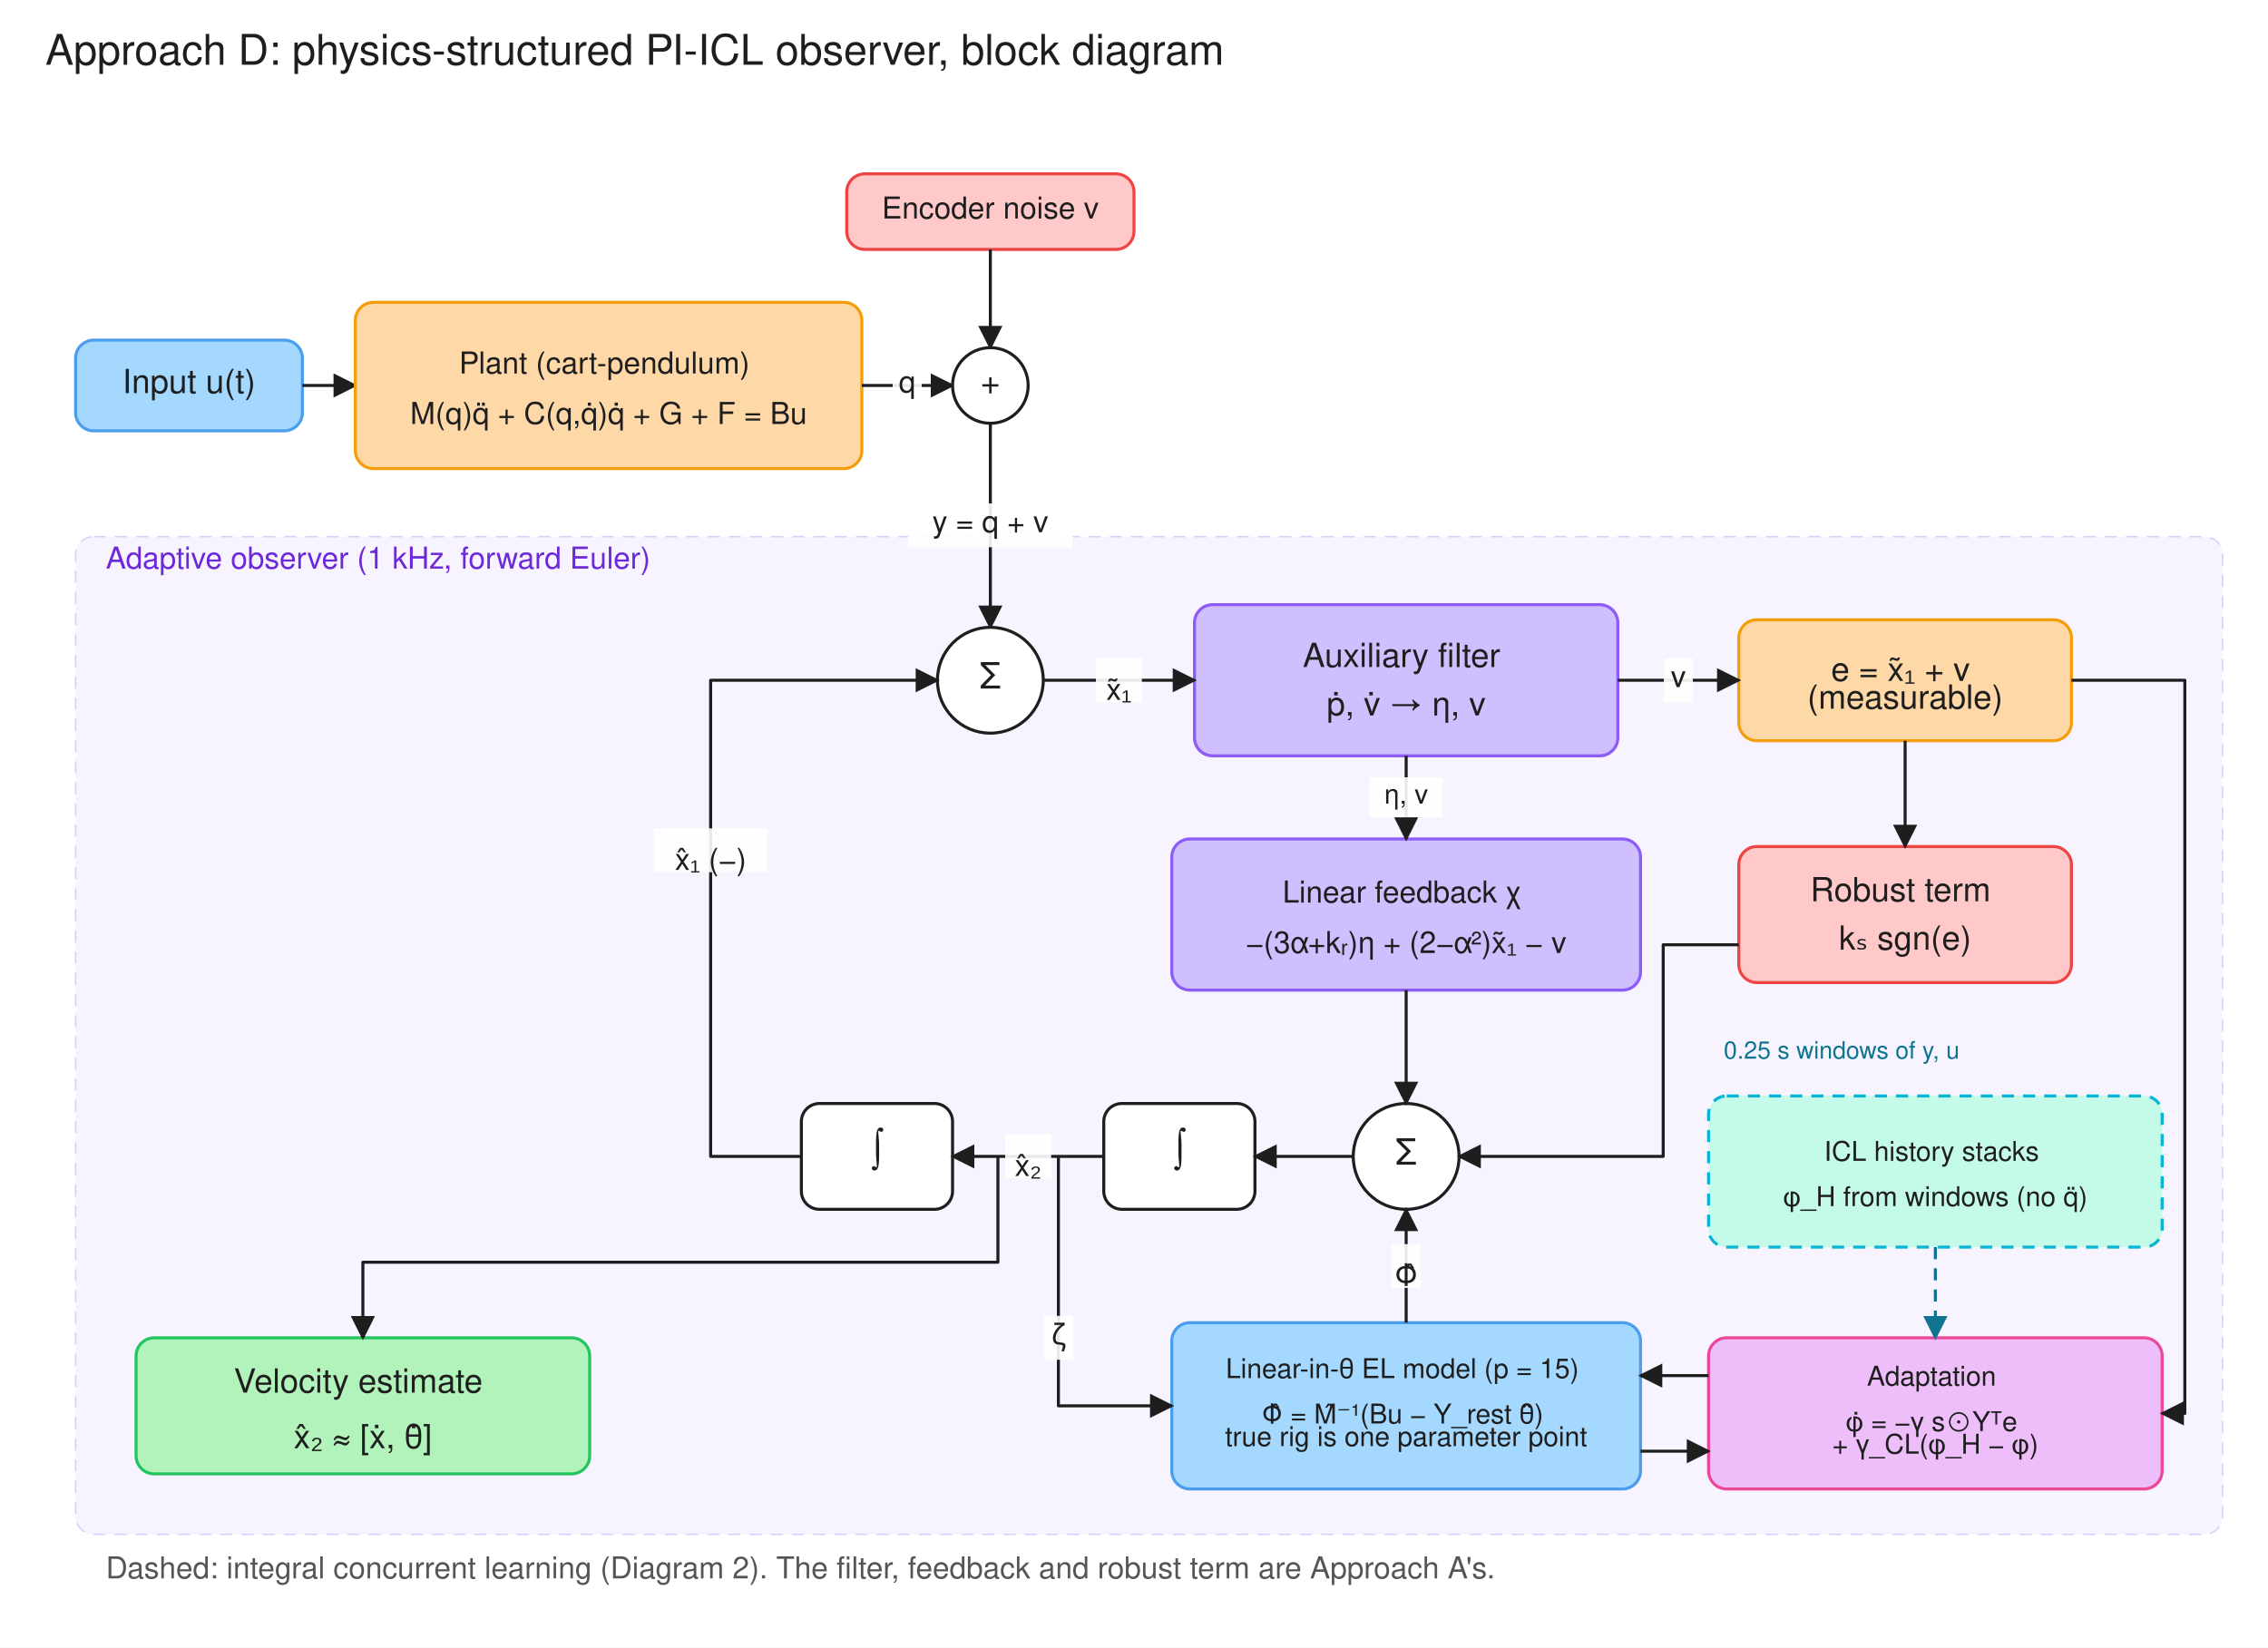
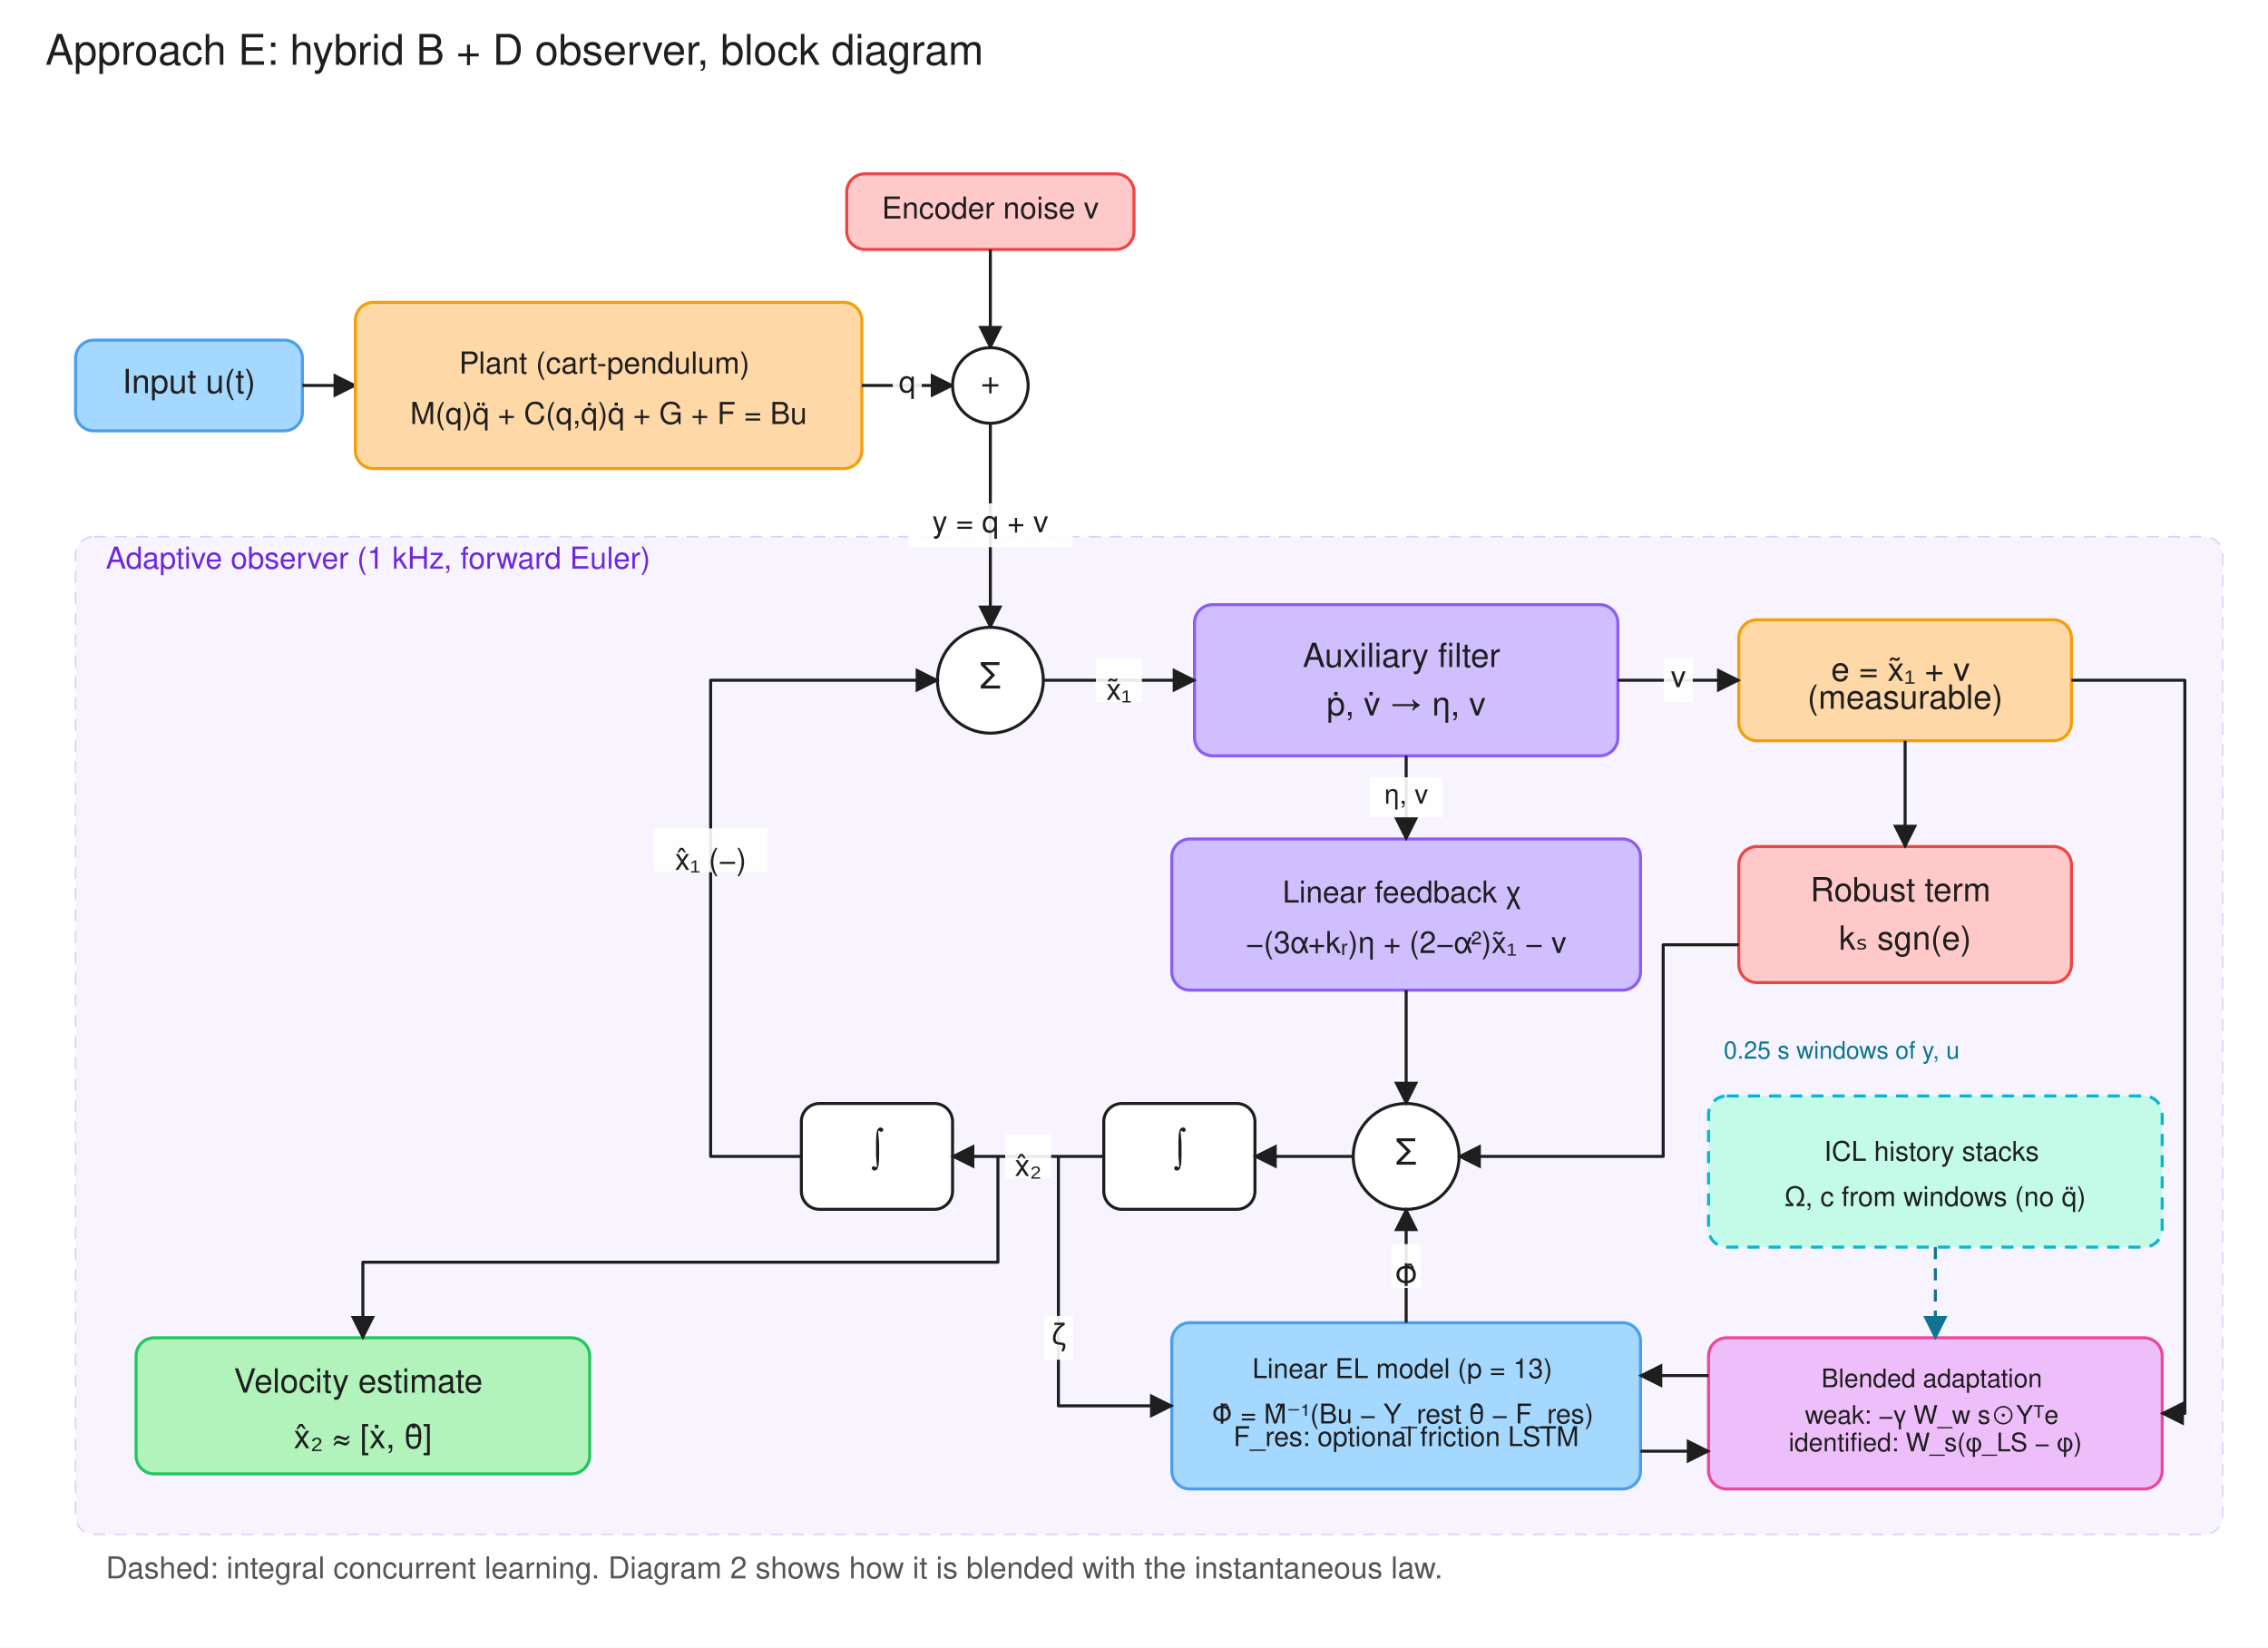
<svg xmlns="http://www.w3.org/2000/svg" viewBox="-30 -155 1500 1090" width="1500" height="1090" role="img">
  <defs>
    <marker id="ah" viewBox="0 0 10 10" refX="9" refY="5" markerWidth="8" markerHeight="8" orient="auto-start-reverse">
      <path d="M0,0 L10,5 L0,10 z" fill="context-stroke" />
    </marker>
  </defs>
  <rect x="-30" y="-155" width="1500" height="1090" fill="#ffffff" />
  <text font-family="'Helvetica Neue', Helvetica, Arial, 'DejaVu Sans', sans-serif" font-size="28" dominant-baseline="hanging" fill="#1e1e1e">
-     <tspan x="0" y="-125.0">Approach D: physics-structured PI-ICL observer, block diagram</tspan>
+     <tspan x="0" y="-125.0">Approach E: hybrid B + D observer, block diagram</tspan>
  </text>
  <rect x="20" y="70" width="150" height="60" rx="12" fill="#a5d8ff" stroke="#4a9eed" stroke-width="2" />
  <text font-family="'Helvetica Neue', Helvetica, Arial, 'DejaVu Sans', sans-serif" font-size="22" text-anchor="middle" dominant-baseline="central" fill="#1e1e1e">
    <tspan x="95.0" y="100.0">Input u(t)</tspan>
  </text>
  <polyline points="170.0,100.0 205.0,100.0" fill="none" stroke="#1e1e1e" stroke-width="2" stroke-linejoin="round" marker-end="url(#ah)" />
  <rect x="205" y="45" width="335" height="110" rx="12" fill="#ffd8a8" stroke="#f59e0b" stroke-width="2" />
  <text font-family="'Helvetica Neue', Helvetica, Arial, 'DejaVu Sans', sans-serif" font-size="20" text-anchor="middle" dominant-baseline="central" fill="#1e1e1e">
    <tspan x="372.5" y="87.5">Plant (cart-pendulum)</tspan>
    <tspan x="372.5" y="112.5">M(q)q̈ + C(q,q̇)q̇ + G + F = Bu</tspan>
  </text>
  <polyline points="540.0,100.0 600.0,100.0" fill="none" stroke="#1e1e1e" stroke-width="2" stroke-linejoin="round" marker-end="url(#ah)" />
  <rect x="560.4" y="85.5" width="19.2" height="29.0" fill="#ffffff" opacity="0.9" />
  <text font-family="'Helvetica Neue', Helvetica, Arial, 'DejaVu Sans', sans-serif" font-size="20" text-anchor="middle" dominant-baseline="central" fill="#1e1e1e">
    <tspan x="570.0" y="100.0">q</tspan>
  </text>
  <rect x="530" y="-40" width="190" height="50" rx="12" fill="#ffc9c9" stroke="#ef4444" stroke-width="2" />
  <text font-family="'Helvetica Neue', Helvetica, Arial, 'DejaVu Sans', sans-serif" font-size="20" text-anchor="middle" dominant-baseline="central" fill="#1e1e1e">
    <tspan x="625.0" y="-15.0">Encoder noise v</tspan>
  </text>
  <polyline points="625.0,10.0 625.0,75.0" fill="none" stroke="#1e1e1e" stroke-width="2" stroke-linejoin="round" marker-end="url(#ah)" />
  <ellipse cx="625.0" cy="100.0" rx="25.0" ry="25.0" fill="#ffffff" stroke="#1e1e1e" stroke-width="2" />
  <text font-family="'Helvetica Neue', Helvetica, Arial, 'DejaVu Sans', sans-serif" font-size="22" text-anchor="middle" dominant-baseline="central" fill="#1e1e1e">
    <tspan x="625.0" y="100.0">+</tspan>
  </text>
  <rect x="20" y="200" width="1420" height="660" rx="12" fill="#e5dbff" stroke="#8b5cf6" stroke-width="1" stroke-dasharray="8 6" opacity="0.30" />
  <text font-family="'Helvetica Neue', Helvetica, Arial, 'DejaVu Sans', sans-serif" font-size="20" dominant-baseline="hanging" fill="#6d28d9">
    <tspan x="40" y="212.0">Adaptive observer (1 kHz, forward Euler)</tspan>
  </text>
  <polyline points="625.0,125.0 625.0,260.0" fill="none" stroke="#1e1e1e" stroke-width="2" stroke-linejoin="round" marker-end="url(#ah)" />
  <rect x="570.6" y="178.0" width="108.8" height="29.0" fill="#ffffff" opacity="0.9" />
  <text font-family="'Helvetica Neue', Helvetica, Arial, 'DejaVu Sans', sans-serif" font-size="20" text-anchor="middle" dominant-baseline="central" fill="#1e1e1e">
    <tspan x="625.0" y="192.5">y = q + v</tspan>
  </text>
  <ellipse cx="625.0" cy="295.0" rx="35.0" ry="35.0" fill="#ffffff" stroke="#1e1e1e" stroke-width="2" />
  <text font-family="'Helvetica Neue', Helvetica, Arial, 'DejaVu Sans', sans-serif" font-size="24" text-anchor="middle" dominant-baseline="central" fill="#1e1e1e">
    <tspan x="625.0" y="295.0">Σ</tspan>
  </text>
  <rect x="760" y="245" width="280" height="100" rx="12" fill="#d0bfff" stroke="#8b5cf6" stroke-width="2" />
  <text font-family="'Helvetica Neue', Helvetica, Arial, 'DejaVu Sans', sans-serif" font-size="22" text-anchor="middle" dominant-baseline="central" fill="#1e1e1e">
    <tspan x="900.0" y="281.2">Auxiliary filter</tspan>
    <tspan x="900.0" y="308.8">ṗ, ν̇  →  η, ν</tspan>
  </text>
  <polyline points="660.0,295.0 760.0,295.0" fill="none" stroke="#1e1e1e" stroke-width="2" stroke-linejoin="round" marker-end="url(#ah)" />
  <rect x="694.8" y="280.5" width="30.4" height="29.0" fill="#ffffff" opacity="0.9" />
  <text font-family="'Helvetica Neue', Helvetica, Arial, 'DejaVu Sans', sans-serif" font-size="20" text-anchor="middle" dominant-baseline="central" fill="#1e1e1e">
    <tspan x="710.0" y="295.0">x̃₁</tspan>
  </text>
  <rect x="1120" y="255" width="220" height="80" rx="12" fill="#ffd8a8" stroke="#f59e0b" stroke-width="2" />
  <text font-family="'Helvetica Neue', Helvetica, Arial, 'DejaVu Sans', sans-serif" font-size="22" text-anchor="middle" dominant-baseline="central" fill="#1e1e1e">
    <tspan x="1230.0" y="281.2">e = x̃₁ + ν</tspan>
    <tspan x="1230.0" y="308.8">(measurable)</tspan>
  </text>
  <polyline points="1040.0,295.0 1120.0,295.0" fill="none" stroke="#1e1e1e" stroke-width="2" stroke-linejoin="round" marker-end="url(#ah)" />
  <rect x="1070.4" y="280.5" width="19.2" height="29.0" fill="#ffffff" opacity="0.9" />
  <text font-family="'Helvetica Neue', Helvetica, Arial, 'DejaVu Sans', sans-serif" font-size="20" text-anchor="middle" dominant-baseline="central" fill="#1e1e1e">
    <tspan x="1080.0" y="295.0">ν</tspan>
  </text>
  <rect x="745" y="400" width="310" height="100" rx="12" fill="#d0bfff" stroke="#8b5cf6" stroke-width="2" />
  <text font-family="'Helvetica Neue', Helvetica, Arial, 'DejaVu Sans', sans-serif" font-size="20" text-anchor="middle" dominant-baseline="central" fill="#1e1e1e">
    <tspan x="900.0" y="437.5">Linear feedback χ</tspan>
    <tspan x="900.0" y="462.5">−(3α+kᵣ)η + (2−α²)x̃₁ − ν</tspan>
  </text>
  <polyline points="900.0,345.0 900.0,400.0" fill="none" stroke="#1e1e1e" stroke-width="2" stroke-linejoin="round" marker-end="url(#ah)" />
  <rect x="875.8" y="359.2" width="48.3" height="26.5" fill="#ffffff" opacity="0.9" />
  <text font-family="'Helvetica Neue', Helvetica, Arial, 'DejaVu Sans', sans-serif" font-size="18" text-anchor="middle" dominant-baseline="central" fill="#1e1e1e">
    <tspan x="900.0" y="372.5">η, ν</tspan>
  </text>
  <rect x="1120" y="405" width="220" height="90" rx="12" fill="#ffc9c9" stroke="#ef4444" stroke-width="2" />
  <text font-family="'Helvetica Neue', Helvetica, Arial, 'DejaVu Sans', sans-serif" font-size="22" text-anchor="middle" dominant-baseline="central" fill="#1e1e1e">
    <tspan x="1230.0" y="436.2">Robust term</tspan>
    <tspan x="1230.0" y="463.8">kₛ sgn(e)</tspan>
  </text>
  <polyline points="1230.0,335.0 1230.0,405.0" fill="none" stroke="#1e1e1e" stroke-width="2" stroke-linejoin="round" marker-end="url(#ah)" />
  <ellipse cx="900.0" cy="610.0" rx="35.0" ry="35.0" fill="#ffffff" stroke="#1e1e1e" stroke-width="2" />
  <text font-family="'Helvetica Neue', Helvetica, Arial, 'DejaVu Sans', sans-serif" font-size="24" text-anchor="middle" dominant-baseline="central" fill="#1e1e1e">
    <tspan x="900.0" y="610.0">Σ</tspan>
  </text>
  <polyline points="900.0,500.0 900.0,575.0" fill="none" stroke="#1e1e1e" stroke-width="2" stroke-linejoin="round" marker-end="url(#ah)" />
  <polyline points="1120.0,470.0 1070.0,470.0 1070.0,610.0 935.0,610.0" fill="none" stroke="#1e1e1e" stroke-width="2" stroke-linejoin="round" marker-end="url(#ah)" />
  <rect x="700" y="575" width="100" height="70" rx="12" fill="#ffffff" stroke="#1e1e1e" stroke-width="2" />
  <text font-family="'Helvetica Neue', Helvetica, Arial, 'DejaVu Sans', sans-serif" font-size="28" text-anchor="middle" dominant-baseline="central" fill="#1e1e1e">
    <tspan x="750.0" y="610.0">∫</tspan>
  </text>
  <polyline points="865.0,610.0 800.0,610.0" fill="none" stroke="#1e1e1e" stroke-width="2" stroke-linejoin="round" marker-end="url(#ah)" />
  <rect x="500" y="575" width="100" height="70" rx="12" fill="#ffffff" stroke="#1e1e1e" stroke-width="2" />
  <text font-family="'Helvetica Neue', Helvetica, Arial, 'DejaVu Sans', sans-serif" font-size="28" text-anchor="middle" dominant-baseline="central" fill="#1e1e1e">
    <tspan x="550.0" y="610.0">∫</tspan>
  </text>
  <polyline points="700.0,610.0 600.0,610.0" fill="none" stroke="#1e1e1e" stroke-width="2" stroke-linejoin="round" marker-end="url(#ah)" />
  <rect x="634.8" y="595.5" width="30.4" height="29.0" fill="#ffffff" opacity="0.9" />
  <text font-family="'Helvetica Neue', Helvetica, Arial, 'DejaVu Sans', sans-serif" font-size="20" text-anchor="middle" dominant-baseline="central" fill="#1e1e1e">
    <tspan x="650.0" y="610.0">x̂₂</tspan>
  </text>
  <polyline points="500.0,610.0 440.0,610.0 440.0,295.0 590.0,295.0" fill="none" stroke="#1e1e1e" stroke-width="2" stroke-linejoin="round" marker-end="url(#ah)" />
  <rect x="402.4" y="393.0" width="75.2" height="29.0" fill="#ffffff" opacity="0.9" />
  <text font-family="'Helvetica Neue', Helvetica, Arial, 'DejaVu Sans', sans-serif" font-size="20" text-anchor="middle" dominant-baseline="central" fill="#1e1e1e">
    <tspan x="440.0" y="407.5">x̂₁ (−)</tspan>
  </text>
  <rect x="745" y="720" width="310" height="110" rx="12" fill="#a5d8ff" stroke="#4a9eed" stroke-width="2" />
  <text font-family="'Helvetica Neue', Helvetica, Arial, 'DejaVu Sans', sans-serif" font-size="18" text-anchor="middle" dominant-baseline="central" fill="#1e1e1e">
-     <tspan x="900.0" y="752.5">Linear-in-θ EL model (p = 15)</tspan>
-     <tspan x="900.0" y="775.0">Φ̂ = M̂⁻¹(Bu − Y_rest θ̂)</tspan>
-     <tspan x="900.0" y="797.5">true rig is one parameter point</tspan>
+     <tspan x="900.0" y="752.5">Linear EL model (p = 13)</tspan>
+     <tspan x="900.0" y="775.0">Φ̂ = M̂⁻¹(Bu − Y_rest θ̂ − F_res)</tspan>
+     <tspan x="900.0" y="797.5">F_res: optional friction LSTM</tspan>
  </text>
  <polyline points="900.0,720.0 900.0,645.0" fill="none" stroke="#1e1e1e" stroke-width="2" stroke-linejoin="round" marker-end="url(#ah)" />
  <rect x="890.4" y="668.0" width="19.2" height="29.0" fill="#ffffff" opacity="0.9" />
  <text font-family="'Helvetica Neue', Helvetica, Arial, 'DejaVu Sans', sans-serif" font-size="20" text-anchor="middle" dominant-baseline="central" fill="#1e1e1e">
    <tspan x="900.0" y="682.5">Φ̂</tspan>
  </text>
  <polyline points="670.0,610.0 670.0,775.0 745.0,775.0" fill="none" stroke="#1e1e1e" stroke-width="2" stroke-linejoin="round" marker-end="url(#ah)" />
  <rect x="660.4" y="715.5" width="19.2" height="29.0" fill="#ffffff" opacity="0.9" />
  <text font-family="'Helvetica Neue', Helvetica, Arial, 'DejaVu Sans', sans-serif" font-size="20" text-anchor="middle" dominant-baseline="central" fill="#1e1e1e">
    <tspan x="670.0" y="730.0">ζ</tspan>
  </text>
  <rect x="60" y="730" width="300" height="90" rx="12" fill="#b2f2bb" stroke="#22c55e" stroke-width="2" />
  <text font-family="'Helvetica Neue', Helvetica, Arial, 'DejaVu Sans', sans-serif" font-size="22" text-anchor="middle" dominant-baseline="central" fill="#1e1e1e">
    <tspan x="210.0" y="761.2">Velocity estimate</tspan>
    <tspan x="210.0" y="788.8">x̂₂ ≈ [ẋ, θ̇]</tspan>
  </text>
  <polyline points="630.0,610.0 630.0,680.0 210.0,680.0 210.0,730.0" fill="none" stroke="#1e1e1e" stroke-width="2" stroke-linejoin="round" marker-end="url(#ah)" />
  <rect x="1100" y="730" width="300" height="100" rx="12" fill="#eebefa" stroke="#ec4899" stroke-width="2" />
-   <text font-family="'Helvetica Neue', Helvetica, Arial, 'DejaVu Sans', sans-serif" font-size="18" text-anchor="middle" dominant-baseline="central" fill="#1e1e1e">
-     <tspan x="1250.0" y="757.5">Adaptation</tspan>
-     <tspan x="1250.0" y="780.0">φ̇ = −γ s⊙Yᵀe</tspan>
-     <tspan x="1250.0" y="802.5">+ γ_CL(φ_H − φ)</tspan>
+   <text font-family="'Helvetica Neue', Helvetica, Arial, 'DejaVu Sans', sans-serif" font-size="17" text-anchor="middle" dominant-baseline="central" fill="#1e1e1e">
+     <tspan x="1250.0" y="758.8">Blended adaptation</tspan>
+     <tspan x="1250.0" y="780.0">weak: −γ W_w s⊙Yᵀe</tspan>
+     <tspan x="1250.0" y="801.2">identified: W_s(φ_LS − φ)</tspan>
  </text>
  <polyline points="1340.0,295.0 1415.0,295.0 1415.0,780.0 1400.0,780.0" fill="none" stroke="#1e1e1e" stroke-width="2" stroke-linejoin="round" marker-end="url(#ah)" />
  <polyline points="1100.0,755.0 1055.0,755.0" fill="none" stroke="#1e1e1e" stroke-width="2" stroke-linejoin="round" marker-end="url(#ah)" />
  <polyline points="1055.0,805.0 1100.0,805.0" fill="none" stroke="#1e1e1e" stroke-width="2" stroke-linejoin="round" marker-end="url(#ah)" />
  <text font-family="'Helvetica Neue', Helvetica, Arial, 'DejaVu Sans', sans-serif" font-size="16" dominant-baseline="hanging" fill="#0e7490">
    <tspan x="1110" y="538.0">0.25 s windows of y, u</tspan>
  </text>
  <rect x="1100" y="570" width="300" height="100" rx="12" fill="#c3fae8" stroke="#06b6d4" stroke-width="2" stroke-dasharray="8 6" />
  <text font-family="'Helvetica Neue', Helvetica, Arial, 'DejaVu Sans', sans-serif" font-size="18" text-anchor="middle" dominant-baseline="central" fill="#1e1e1e">
    <tspan x="1250.0" y="608.8">ICL history stacks</tspan>
-     <tspan x="1250.0" y="631.2">φ_H from windows (no q̈)</tspan>
+     <tspan x="1250.0" y="631.2">Ω, c from windows (no q̈)</tspan>
  </text>
  <polyline points="1250.0,670.0 1250.0,730.0" fill="none" stroke="#0e7490" stroke-width="2" stroke-dasharray="8 6" stroke-linejoin="round" marker-end="url(#ah)" />
  <text font-family="'Helvetica Neue', Helvetica, Arial, 'DejaVu Sans', sans-serif" font-size="20" dominant-baseline="hanging" fill="#555555">
-     <tspan x="40" y="880.0">Dashed: integral concurrent learning (Diagram 2). The filter, feedback and robust term are Approach A's.</tspan>
+     <tspan x="40" y="880.0">Dashed: integral concurrent learning. Diagram 2 shows how it is blended with the instantaneous law.</tspan>
  </text>
</svg>
